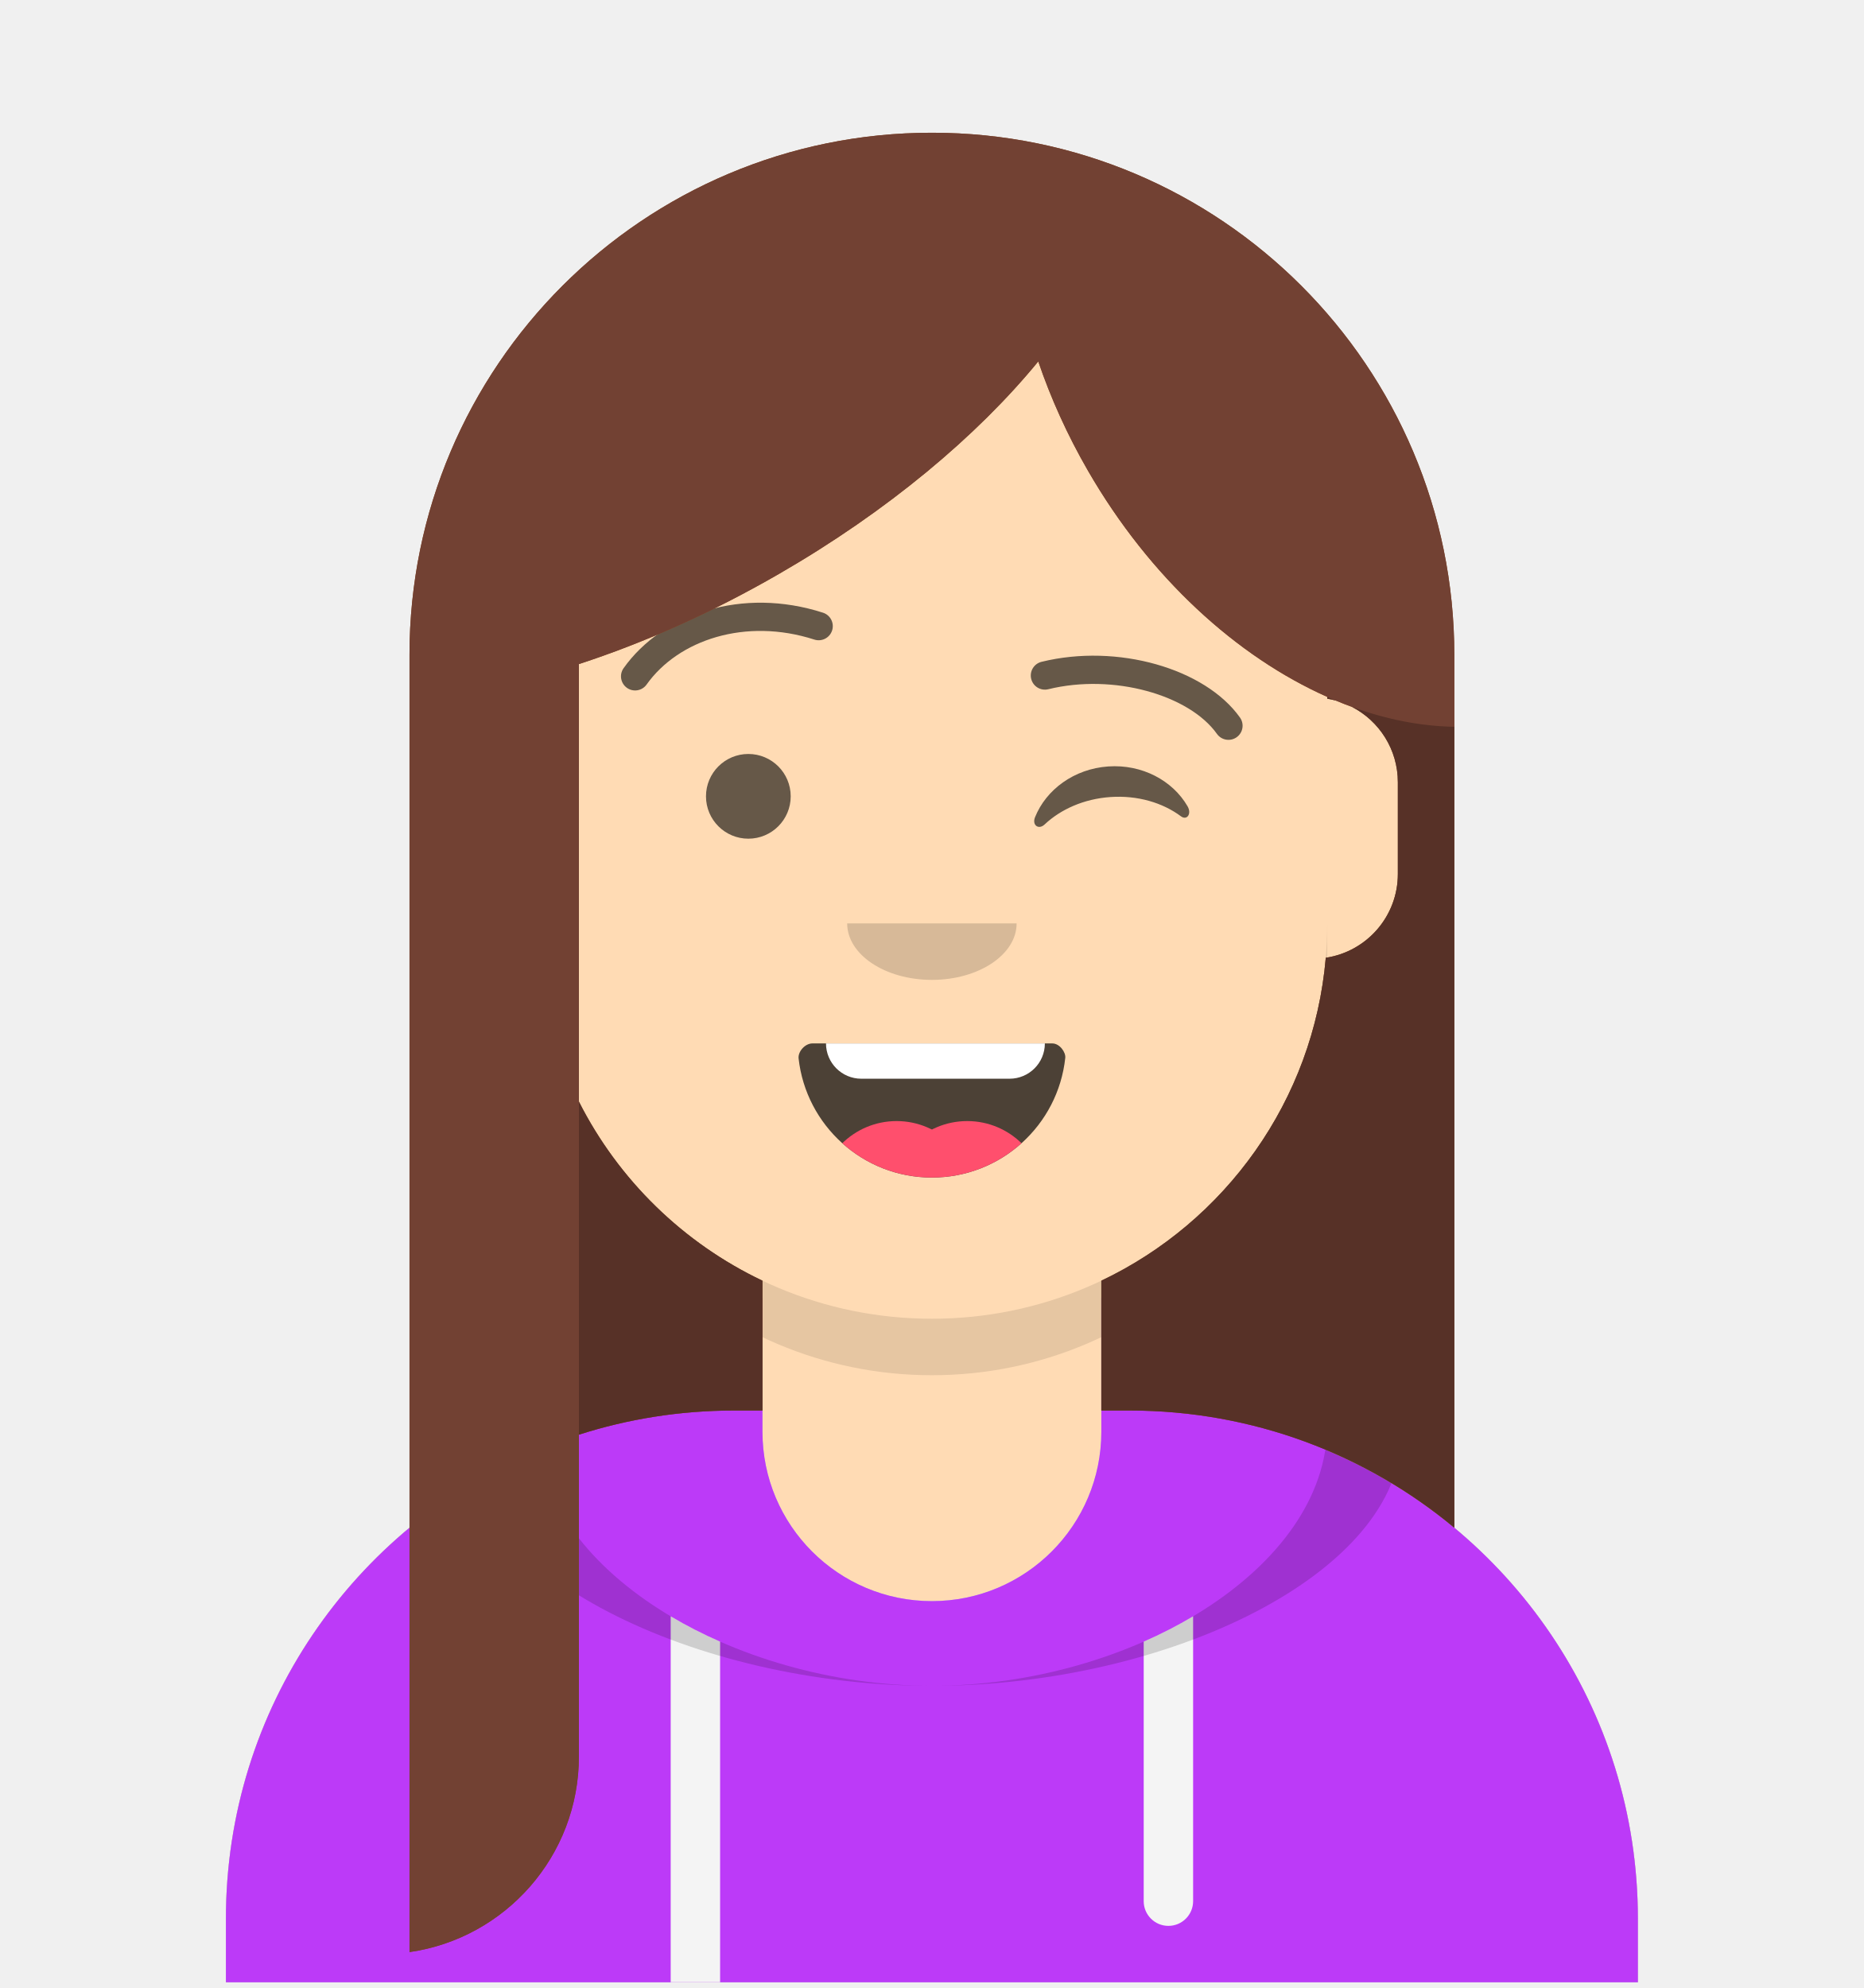
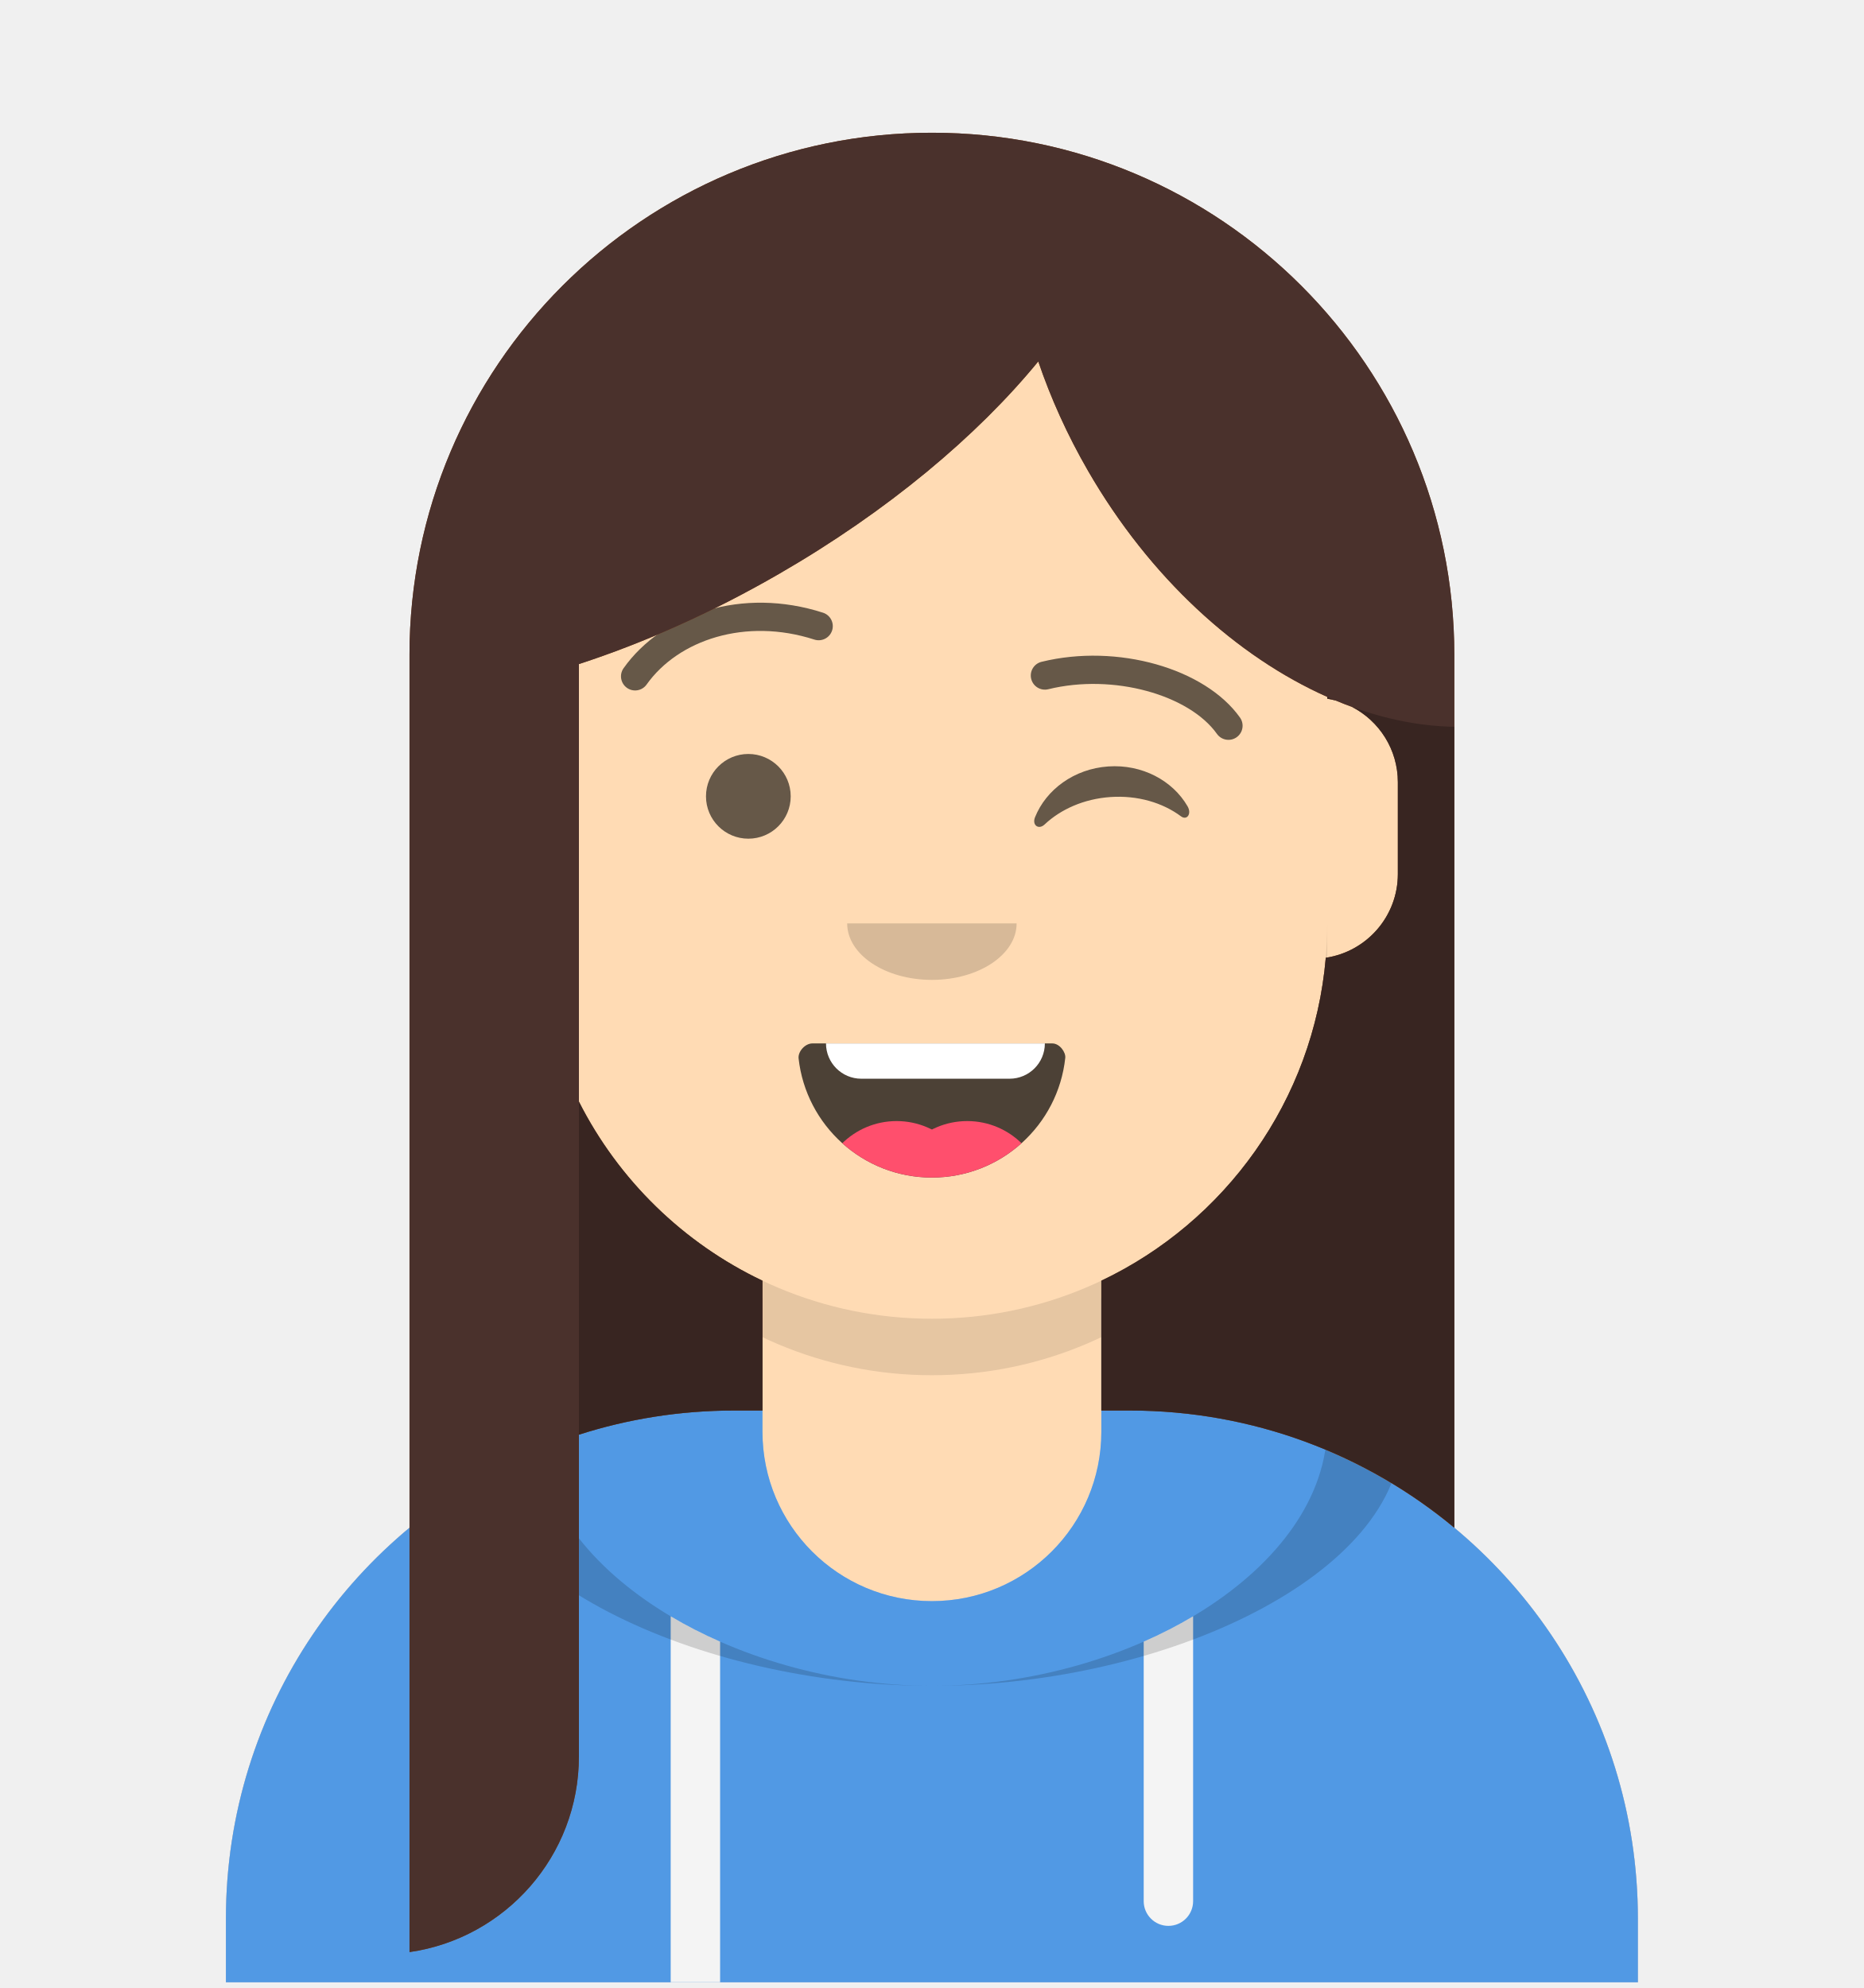
<svg xmlns="http://www.w3.org/2000/svg" xmlns:xlink="http://www.w3.org/1999/xlink" width="450px" height="480px" viewBox="0 0 264 280" version="1.1">
  <defs>
    <circle id="path-1" cx="120" cy="120" r="120" />
    <path d="M12,160 C12,226.274 65.726,280 132,280 C198.274,280 252,226.274 252,160 L264,160 L264,-1.42108547e-14 L-3.19744231e-14,-1.42108547e-14 L-3.19744231e-14,160 L12,160 Z" id="path-3" />
    <path d="M124,144.611 L124,163 L128,163 L128,163 C167.765,163 200,195.235 200,235 L200,244 L0,244 L0,235 C-4.86974701e-15,195.235 32.235,163 72,163 L72,163 L76,163 L76,144.611 C58.763,136.422 46.372,119.687 44.305,99.881 C38.48,99.058 34,94.052 34,88 L34,74 C34,68.054 38.325,63.118 44,62.166 L44,56 L44,56 C44,25.072 69.072,5.68137151e-15 100,0 L100,0 L100,0 C130.928,-5.68137151e-15 156,25.072 156,56 L156,62.166 C161.675,63.118 166,68.054 166,74 L166,88 C166,94.052 161.52,99.058 155.695,99.881 C153.628,119.687 141.237,136.422 124,144.611 Z" id="path-5" />
  </defs>
  <g id="avatarmaker" stroke="none" stroke-width="1" fill="none" fill-rule="evenodd">
    <g transform="translate(-825, -1100)" id="avatarmaker/Circle">
      <g transform="translate(825, 1100)">
        <g id="Mask" />
        <g id="avatarmaker" stroke-width="1" fill-rule="evenodd" mask="url(#mask-4)">
          <g id="Body" transform="translate(32, 36)">
            <mask id="mask-6" fill="white">
              <use xlink:href="#path-5" />
            </mask>
            <use fill="#D0C6AC" xlink:href="#path-5" />
            <g id="Skin/👶🏽-03-Brown" mask="url(#mask-6)" fill="#FFDBB4">
              <g transform="translate(-32, 0)" id="Color">
                <rect x="0" y="0" width="264" height="244" />
              </g>
            </g>
            <path d="M156,79 L156,102 C156,132.928 130.928,158 100,158 C69.072,158 44,132.928 44,102 L44,79 L44,94 C44,124.928 69.072,150 100,150 C130.928,150 156,124.928 156,94 L156,79 Z" id="Neck-Shadow" fill-opacity="0.1" fill="#000000" mask="url(#mask-6)" />
          </g>
          <g id="Clothing/Hoodie" transform="translate(0, 170)">
            <defs>
-               <path d="M108,13.071 C90.081,15.076 76.28,20.552 76.004,34.645 C50.146,45.568 32,71.165 32,100.999 L32,100.999 L32,110 L232,110 L232,100.999 C232,71.165 213.854,45.568 187.996,34.645 C187.72,20.552 173.919,15.076 156,13.071 L156,32 L156,32 C156,45.255 145.255,56 132,56 L132,56 C118.745,56 108,45.255 108,32 L108,13.071 Z" id="react-path-52" />
+               <path d="M108,13.071 C90.081,15.076 76.28,20.552 76.004,34.645 C50.146,45.568 32,71.165 32,100.999 L32,100.999 L32,110 L232,110 L232,100.999 C232,71.165 213.854,45.568 187.996,34.645 C187.72,20.552 173.919,15.076 156,13.071 L156,32 L156,32 C156,45.255 145.255,56 132,56 L132,56 C118.745,56 108,45.255 108,32 L108,13.071 Z" id="react-path-18" />
            </defs>
-             <mask id="react-mask-53" fill="white">
-               <use xlink:href="#react-path-52" />
+             <mask id="react-mask-19" fill="white">
+               <use xlink:href="#react-path-18" />
            </mask>
-             <use id="Hoodie" fill="#B7C1DB" fill-rule="evenodd" xlink:href="#react-path-52" />
-             <g id="Color/Palette/Gray-01" mask="url(#react-mask-53)" fill-rule="evenodd" fill="#bc3af8">
+             <use id="Hoodie" fill="#B7C1DB" fill-rule="evenodd" xlink:href="#react-path-18" />
+             <g id="Color/Palette/Gray-01" mask="url(#react-mask-19)" fill-rule="evenodd" fill="#5199e4">
              <rect id="🖍Color" x="0" y="0" width="264" height="110" />
            </g>
-             <path d="M102,61.739 L102,110 L95,110 L95,58.15 C97.204,59.46 99.547,60.661 102,61.739 Z M169,58.15 L169,98.5 C169,100.433 167.433,102 165.5,102 C163.567,102 162,100.433 162,98.5 L162,61.739 C164.453,60.661 166.796,59.46 169,58.15 Z" id="Straps" fill="#F4F4F4" fill-rule="evenodd" mask="url(#react-mask-53)" />
-             <path d="M90.96,12.724 C75.909,15.571 65.5,21.243 65.5,32.308 C65.5,52.02 98.538,68 132,68 C165.462,68 198.5,52.02 198.5,32.308 C198.5,21.243 188.091,15.571 173.04,12.724 C182.125,16.074 188,21.706 188,31.077 C188,51.469 160.179,68 132,68 C103.821,68 76,51.469 76,31.077 C76,21.706 81.875,16.074 90.96,12.724 Z" id="Shadow" fill-opacity="0.16" fill="#000000" fill-rule="evenodd" mask="url(#react-mask-53)" />
+             <path d="M102,61.739 L102,110 L95,110 L95,58.15 C97.204,59.46 99.547,60.661 102,61.739 Z M169,58.15 L169,98.5 C169,100.433 167.433,102 165.5,102 C163.567,102 162,100.433 162,98.5 L162,61.739 C164.453,60.661 166.796,59.46 169,58.15 Z" id="Straps" fill="#F4F4F4" fill-rule="evenodd" mask="url(#react-mask-19)" />
+             <path d="M90.96,12.724 C75.909,15.571 65.5,21.243 65.5,32.308 C65.5,52.02 98.538,68 132,68 C165.462,68 198.5,52.02 198.5,32.308 C198.5,21.243 188.091,15.571 173.04,12.724 C182.125,16.074 188,21.706 188,31.077 C188,51.469 160.179,68 132,68 C103.821,68 76,51.469 76,31.077 C76,21.706 81.875,16.074 90.96,12.724 Z" id="Shadow" fill-opacity="0.16" fill="#000000" fill-rule="evenodd" mask="url(#react-mask-19)" />
          </g>
          <g id="Face" transform="translate(76, 82)" fill="#000000">
            <g id="Mouth/Smile" transform="translate(2, 52)">
              <defs>
                <path d="M35.118,15.128 C36.176,24.62 44.226,32 54,32 C63.804,32 71.874,24.574 72.892,15.04 C72.974,14.273 72.117,13 71.043,13 C56.149,13 44.738,13 37.087,13 C36.007,13 35.012,14.178 35.118,15.128 Z" id="react-path-3" />
              </defs>
              <mask id="react-mask-4" fill="white">
                <use xlink:href="#react-path-3" />
              </mask>
              <use id="Mouth" fill-opacity="0.7" fill="#000000" fill-rule="evenodd" xlink:href="#react-path-3" />
              <rect id="Teeth" fill="#FFFFFF" fill-rule="evenodd" mask="url(#react-mask-4)" x="39" y="2" width="31" height="16" rx="5" />
              <g id="Tongue" stroke-width="1" fill-rule="evenodd" mask="url(#react-mask-4)" fill="#FF4F6D">
                <g transform="translate(38, 24)">
                  <circle cx="11" cy="11" r="11" />
                  <circle cx="21" cy="11" r="11" />
                </g>
              </g>
            </g>
            <g id="Nose/Default" transform="translate(28, 40)" fill-opacity="0.16">
              <path d="M16,8 C16,12.418 21.373,16 28,16 L28,16 C34.627,16 40,12.418 40,8" id="Nose" />
            </g>
            <g id="Eyes/Wink-😉" transform="translate(0, 8)" fill-opacity="0.6">
              <circle id="Eye" cx="30" cy="22" r="6" />
              <path d="M70.412,24.205 C72.259,20.406 76.417,17.758 81.25,17.758 C86.066,17.758 90.211,20.387 92.068,24.165 C92.619,25.287 91.834,26.205 91.043,25.525 C88.592,23.417 85.111,22.101 81.25,22.101 C77.509,22.101 74.126,23.336 71.69,25.329 C70.799,26.058 69.872,25.316 70.412,24.205 Z" id="Winky-Wink" transform="translate(81.25223, 21.75758) rotate(-4) translate(-81.25223, -21.75758) " />
            </g>
            <g id="Eyebrow/Outline/Up-Down" fill-opacity="0.6" fill-rule="nonzero">
              <path d="M15.591,14.162 C20.087,7.836 29.603,4.654 39.347,7.796 C40.399,8.135 41.526,7.557 41.865,6.506 C42.204,5.455 41.626,4.328 40.575,3.989 C29.167,0.31 17.836,4.099 12.331,11.845 C11.691,12.745 11.902,13.994 12.803,14.634 C13.703,15.274 14.952,15.062 15.591,14.162 Z" id="Eyebrow" />
              <path d="M73.638,21.158 C77.553,15.649 88.285,12.56 97.53,14.83 C98.603,15.094 99.686,14.438 99.95,13.365 C100.213,12.292 99.557,11.209 98.484,10.946 C87.748,8.309 75.319,11.886 70.377,18.841 C69.737,19.741 69.948,20.99 70.849,21.629 C71.749,22.269 72.998,22.058 73.638,21.158 Z" id="Eyebrow" transform="translate(85.00755, 16.03842) scale(-1, 1) translate(-85.00755, -16.03842) " />
            </g>
          </g>
          <g id="Top" stroke-width="1" fill-rule="evenodd">
            <defs>
-               <rect id="react-path-46" x="0" y="0" width="264" height="280" />
-               <path d="M133.506,81.335 C137.364,83.331 140,87.357 140,92 L140,105 C140,111.019 135.569,116.002 129.791,116.867 C128.048,137.115 115.531,154.283 98,162.611 L98,162.611 L98,181 L102,181 C119.491,181 135.525,187.237 148,197.608 L148,74 C148,53.565 139.717,35.065 126.326,21.674 C112.935,8.283 94.435,-3.55271368e-15 74,0 C33.131,7.10542736e-15 -7.10542736e-15,33.131 0,74 L0,257.716 C13.569,255.776 24,244.106 24,230 L24,184.423 C30.935,182.2 38.327,181 46,181 L50,181 L50,162.611 C38.773,157.277 29.602,148.318 24,137.246 L24,75.266 C33.147,72.291 42.778,68.017 52.342,62.495 C67.745,53.602 80.431,42.941 89.066,32.397 C90.831,37.595 93.175,42.801 96.11,47.885 C104.878,63.071 117.224,74.234 130,79.917 L130,80.166 C130.4,80.233 130.794,80.32 131.18,80.426 C131.955,80.749 132.73,81.052 133.506,81.335 Z" id="react-path-47" />
+               <rect id="react-path-14" x="0" y="0" width="264" height="280" />
+               <path d="M133.506,81.335 C137.364,83.331 140,87.357 140,92 L140,105 C140,111.019 135.569,116.002 129.791,116.867 C128.048,137.115 115.531,154.283 98,162.611 L98,162.611 L98,181 L102,181 C119.491,181 135.525,187.237 148,197.608 L148,74 C148,53.565 139.717,35.065 126.326,21.674 C112.935,8.283 94.435,-3.55271368e-15 74,0 C33.131,7.10542736e-15 -7.10542736e-15,33.131 0,74 L0,257.716 C13.569,255.776 24,244.106 24,230 L24,184.423 C30.935,182.2 38.327,181 46,181 L50,181 L50,162.611 C38.773,157.277 29.602,148.318 24,137.246 L24,75.266 C33.147,72.291 42.778,68.017 52.342,62.495 C67.745,53.602 80.431,42.941 89.066,32.397 C90.831,37.595 93.175,42.801 96.11,47.885 C104.878,63.071 117.224,74.234 130,79.917 L130,80.166 C130.4,80.233 130.794,80.32 131.18,80.426 C131.955,80.749 132.73,81.052 133.506,81.335 Z" id="react-path-15" />
            </defs>
-             <mask id="react-mask-44" fill="white">
-               <use xlink:href="#react-path-46" />
+             <mask id="react-mask-12" fill="white">
+               <use xlink:href="#react-path-14" />
            </mask>
            <g id="Mask" />
-             <g id="Top/Long-Hair/Straight" mask="url(#react-mask-44)">
+             <g id="Top/Long-Hair/Straight" mask="url(#react-mask-12)">
              <g transform="translate(-1, 0)">
                <g id="Hair" stroke-width="1" fill="none" fill-rule="evenodd" transform="translate(59, 18)">
-                   <mask id="react-mask-45" fill="white">
-                     <use xlink:href="#react-path-47" />
+                   <mask id="react-mask-13" fill="white">
+                     <use xlink:href="#react-path-15" />
                  </mask>
-                   <use id="Mask-Hair" fill="#944F23" xlink:href="#react-path-47" />
-                   <g id="Skin/👶🏽-03-Brown" mask="url(#react-mask-45)" fill="#724133">
+                   <use id="Mask-Hair" fill="#944F23" xlink:href="#react-path-15" />
+                   <g id="Skin/👶🏽-03-Brown" mask="url(#react-mask-13)" fill="#4A312C">
                    <g transform="translate(0, 0) " id="Color">
                      <rect x="0" y="0" width="264" height="280" />
                    </g>
                  </g>
                </g>
                <path d="M192.506,99.335 C197.375,101.108 202.263,102.072 207,102.148 L207,102.148 L207,92 C207,71.565 198.717,53.065 185.326,39.674 C198.717,53.065 207,71.565 207,92 L207,215.608 C194.525,205.237 178.491,199 161,199 L157,199 L157,180.611 L157,180.611 C174.531,172.283 187.048,155.115 188.791,134.867 C194.569,134.002 199,129.019 199,123 L199,110 C199,105.357 196.364,101.331 192.506,99.335 Z M190.18,98.426 C189.794,98.32 189.4,98.233 189,98.166 L189,97.917 C189.393,98.092 189.786,98.261 190.18,98.426 Z M83,155.246 C88.602,166.318 97.773,175.277 109,180.611 L109,199 L105,199 C97.327,199 89.935,200.2 83,202.423 L83,155.246 Z" id="Shadow" fill-opacity="0.24" fill="#000000" fill-rule="evenodd" />
              </g>
            </g>
          </g>
        </g>
      </g>
    </g>
  </g>
</svg>
